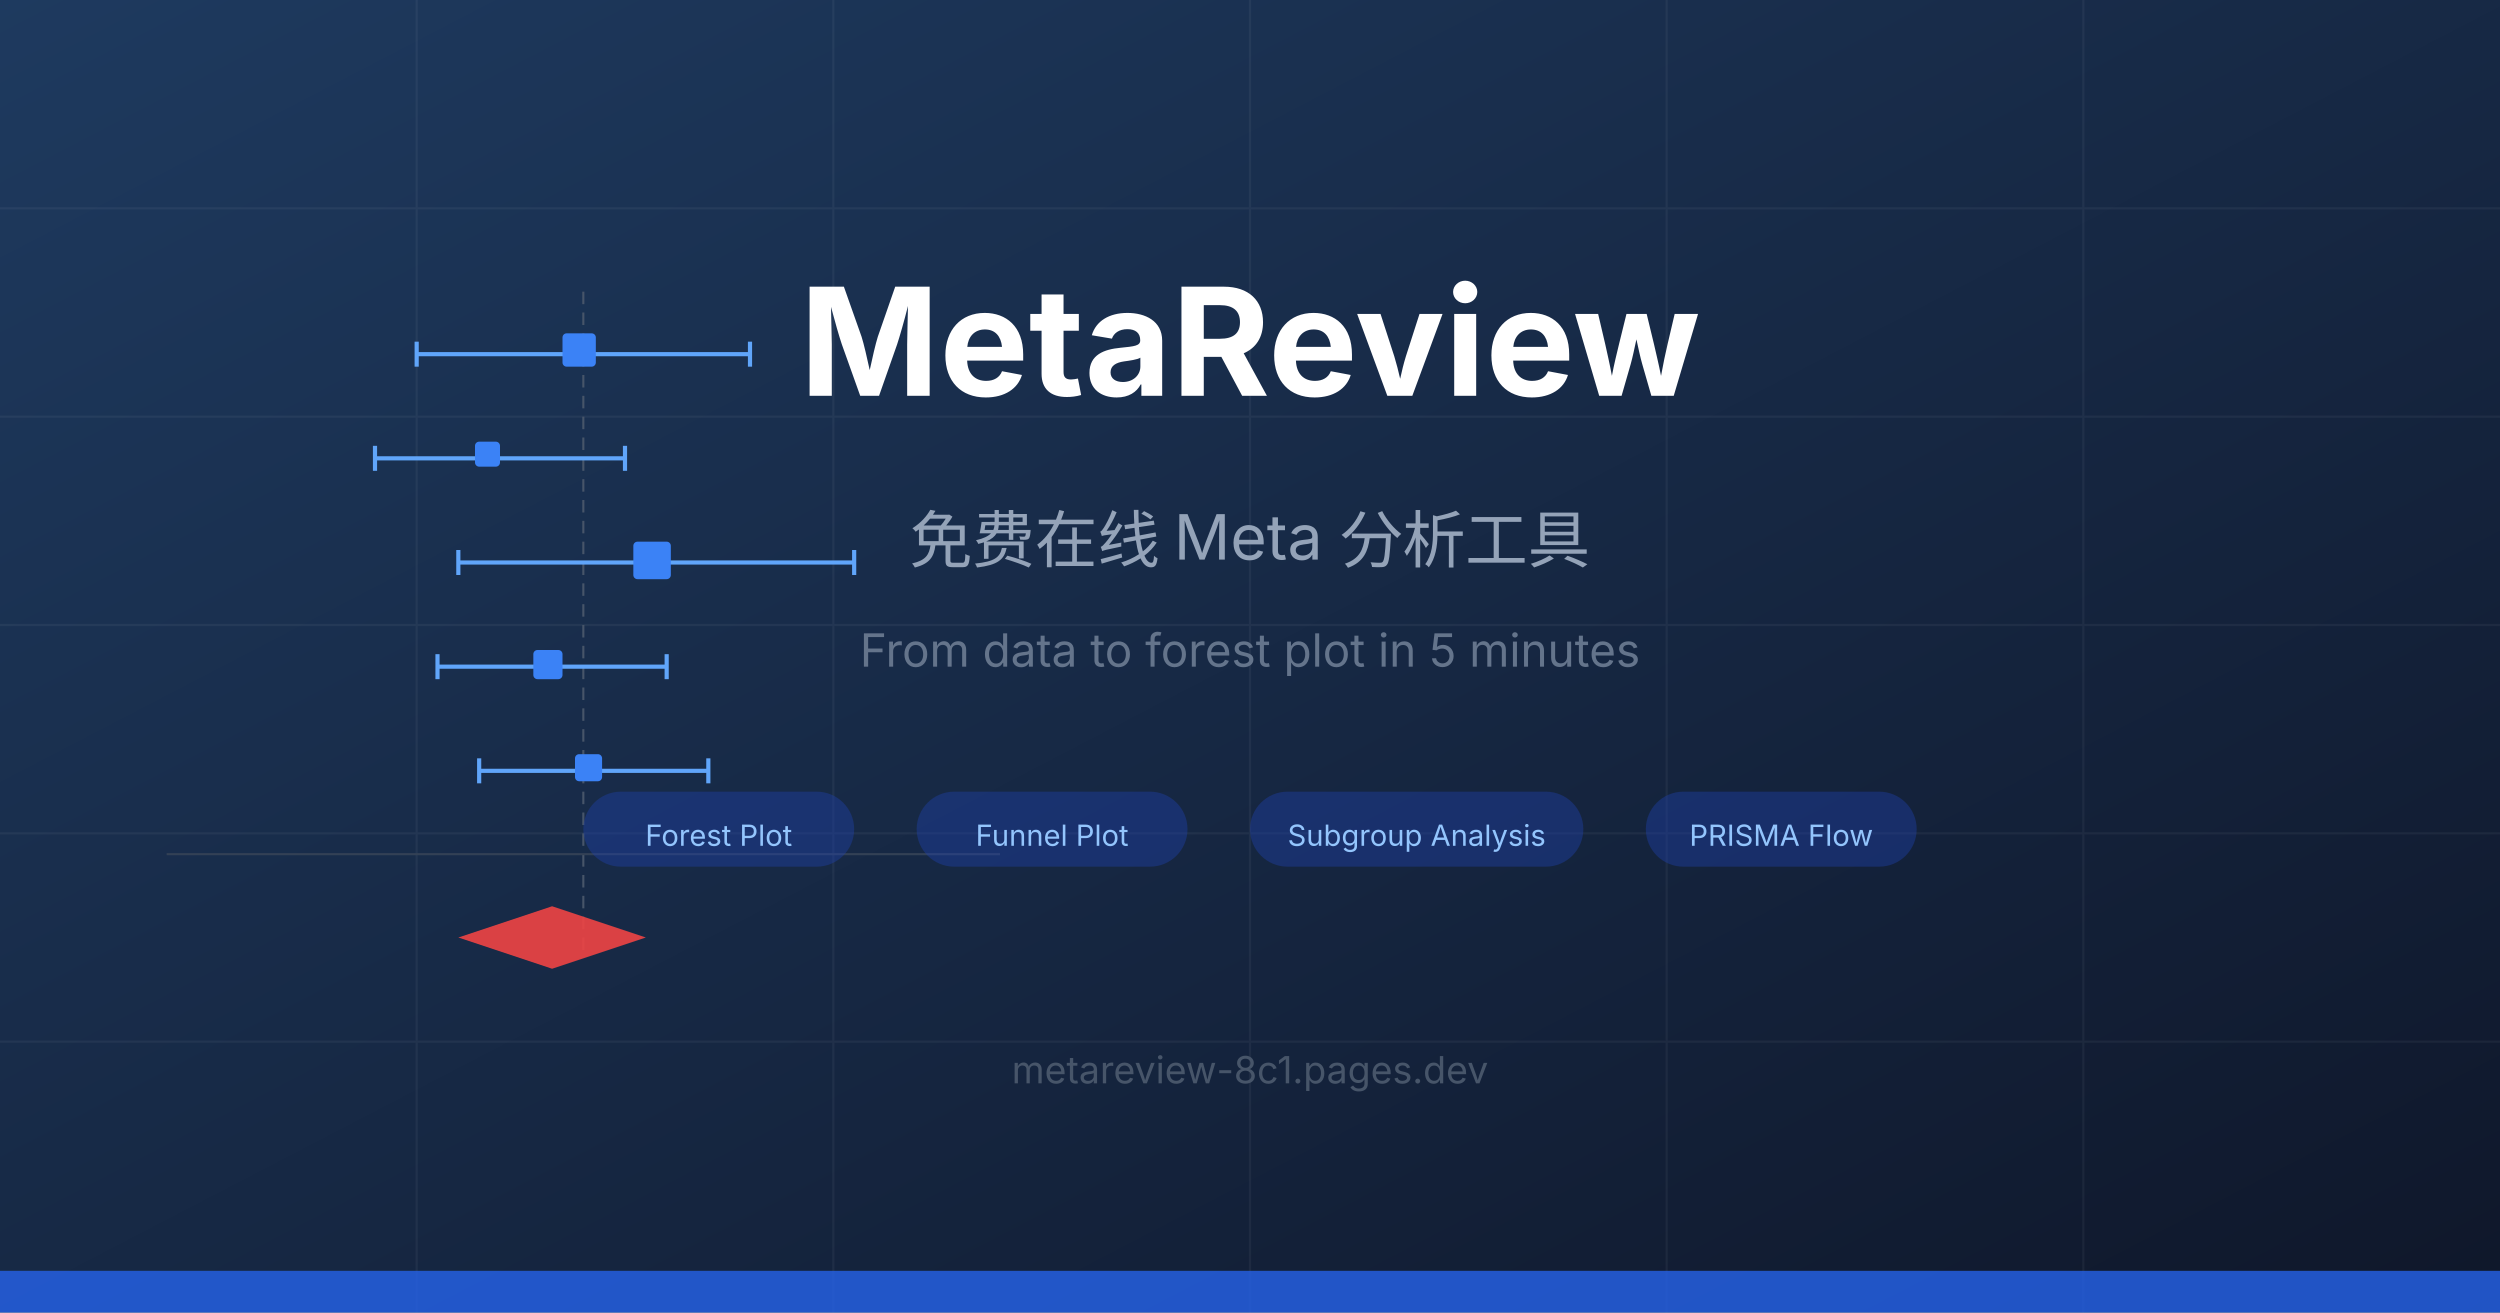
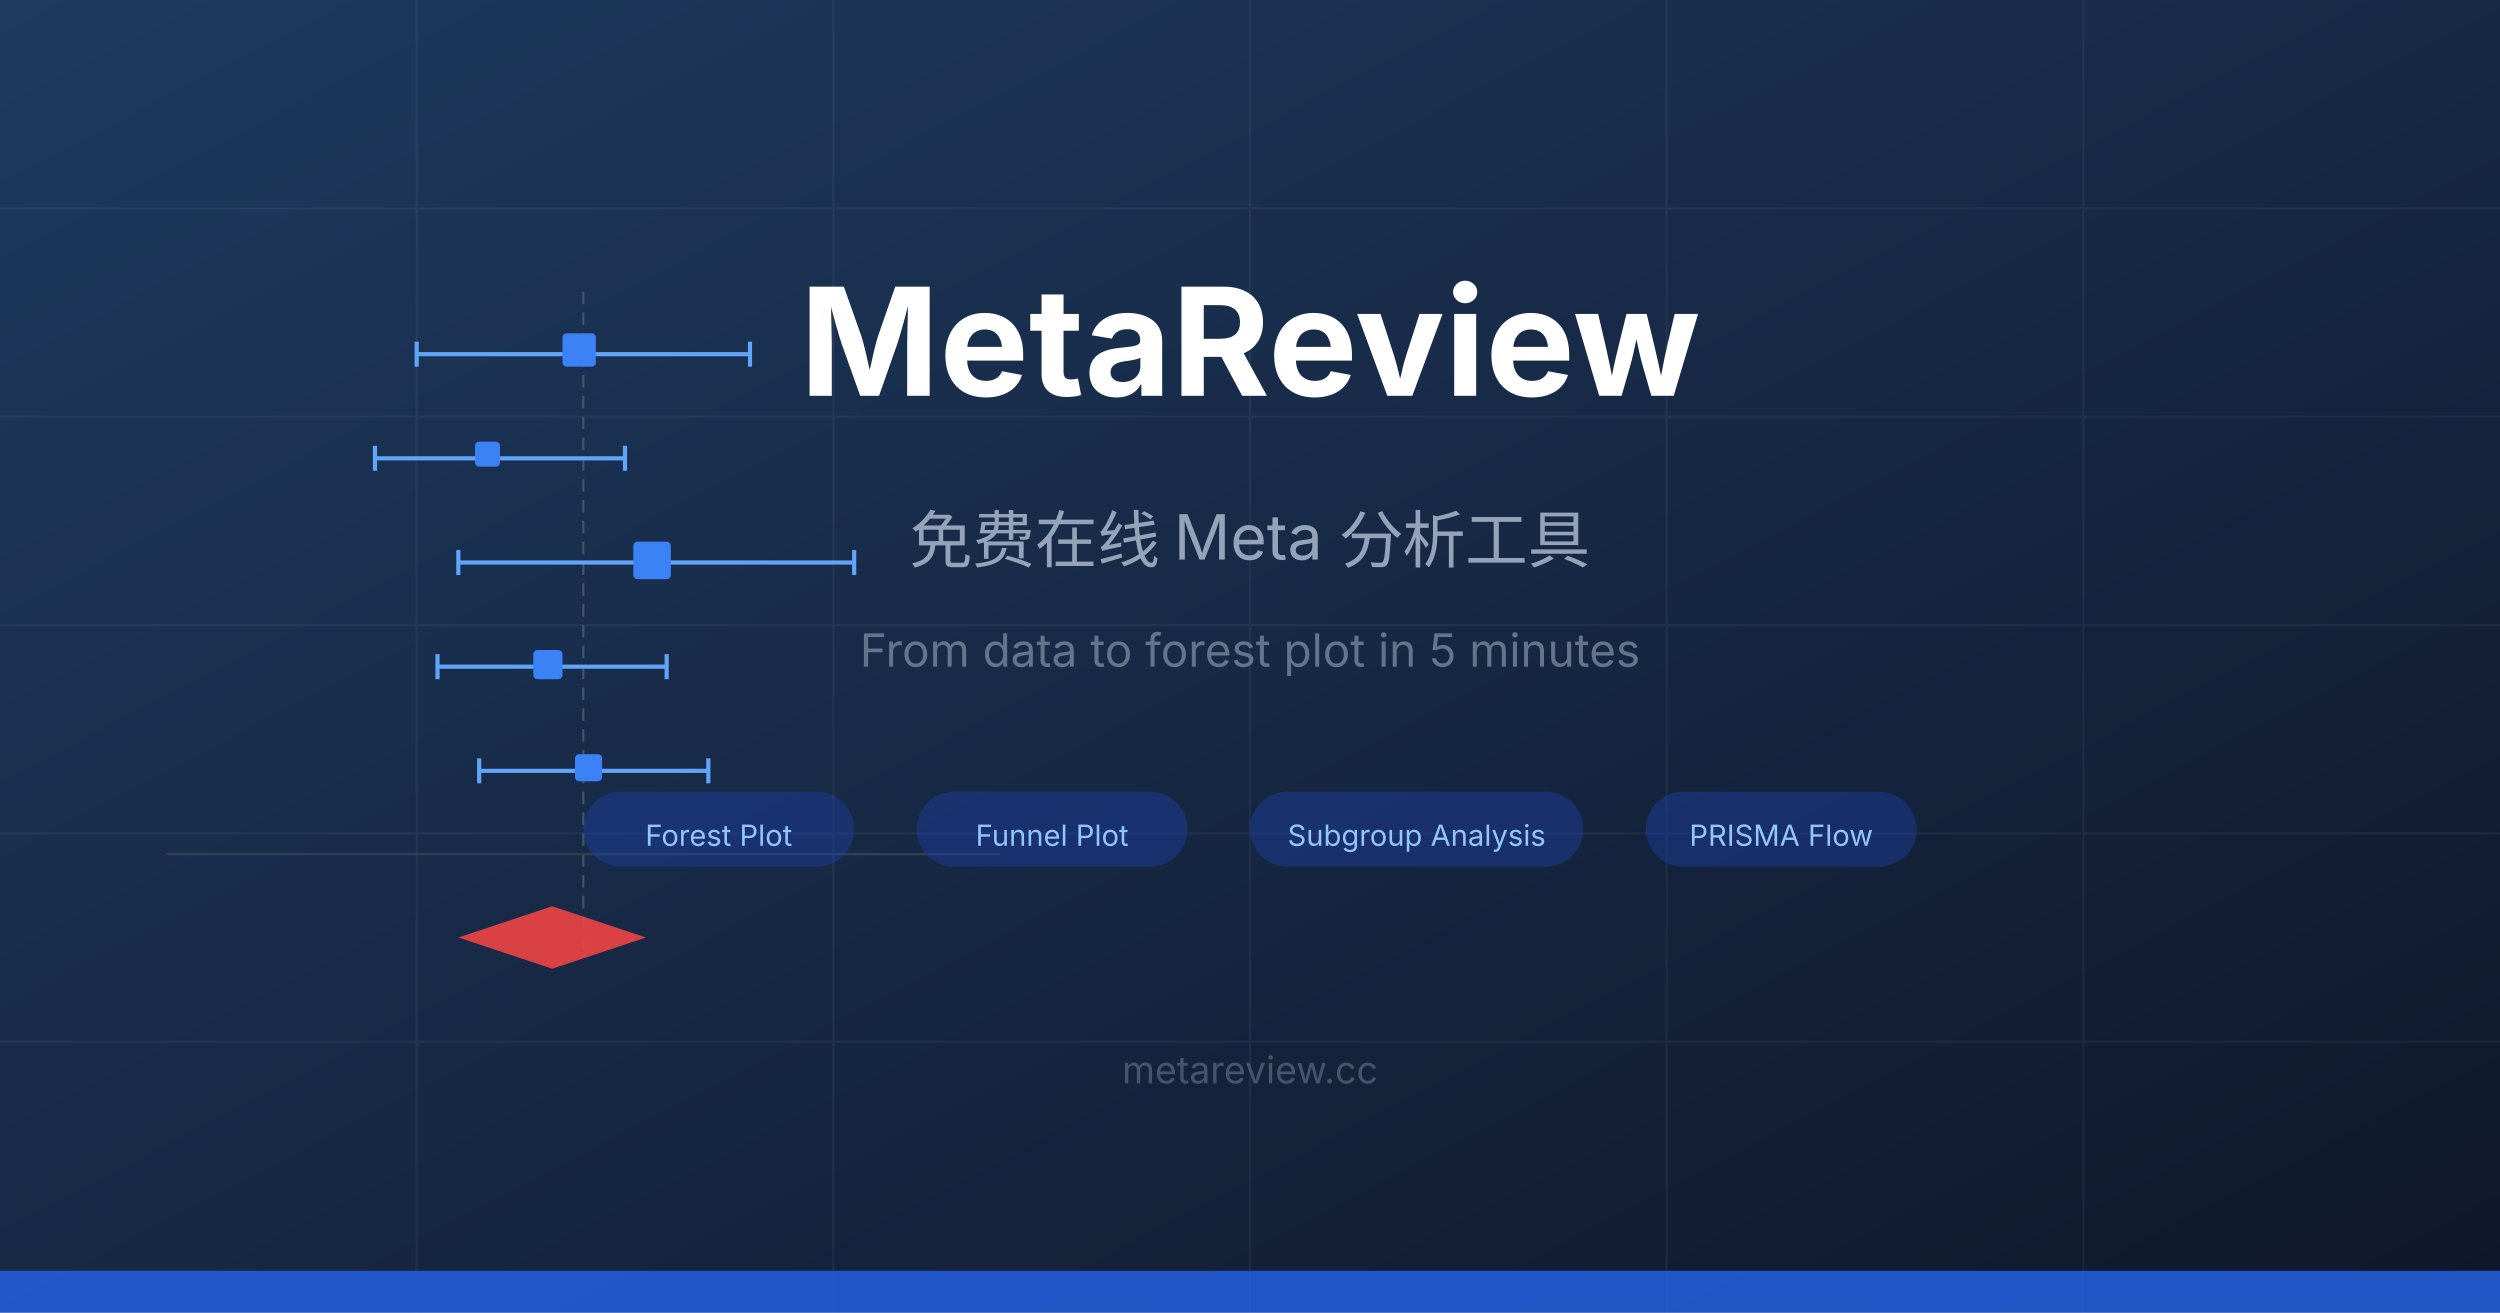
<svg xmlns="http://www.w3.org/2000/svg" width="1200" height="630" viewBox="0 0 1200 630">
  <defs>
    <linearGradient id="bg" x1="0%" y1="0%" x2="100%" y2="100%">
      <stop offset="0%" style="stop-color:#1e3a5f;stop-opacity:1" />
      <stop offset="100%" style="stop-color:#0f172a;stop-opacity:1" />
    </linearGradient>
  </defs>
  <rect width="1200" height="630" fill="url(#bg)" />
  <g opacity="0.05" stroke="#fff" stroke-width="1">
    <line x1="0" y1="100" x2="1200" y2="100" />
    <line x1="0" y1="200" x2="1200" y2="200" />
    <line x1="0" y1="300" x2="1200" y2="300" />
    <line x1="0" y1="400" x2="1200" y2="400" />
    <line x1="0" y1="500" x2="1200" y2="500" />
    <line x1="200" y1="0" x2="200" y2="630" />
    <line x1="400" y1="0" x2="400" y2="630" />
    <line x1="600" y1="0" x2="600" y2="630" />
    <line x1="800" y1="0" x2="800" y2="630" />
    <line x1="1000" y1="0" x2="1000" y2="630" />
  </g>
  <g transform="translate(80, 140)">
    <line x1="200" y1="0" x2="200" y2="320" stroke="#475569" stroke-width="1" stroke-dasharray="6,4" />
    <line x1="120" y1="30" x2="280" y2="30" stroke="#60a5fa" stroke-width="2" />
    <rect x="190" y="20" width="16" height="16" fill="#3b82f6" rx="2" />
    <line x1="120" y1="24" x2="120" y2="36" stroke="#60a5fa" stroke-width="2" />
    <line x1="280" y1="24" x2="280" y2="36" stroke="#60a5fa" stroke-width="2" />
    <line x1="100" y1="80" x2="220" y2="80" stroke="#60a5fa" stroke-width="2" />
    <rect x="148" y="72" width="12" height="12" fill="#3b82f6" rx="2" />
    <line x1="100" y1="74" x2="100" y2="86" stroke="#60a5fa" stroke-width="2" />
    <line x1="220" y1="74" x2="220" y2="86" stroke="#60a5fa" stroke-width="2" />
    <line x1="140" y1="130" x2="330" y2="130" stroke="#60a5fa" stroke-width="2" />
    <rect x="224" y="120" width="18" height="18" fill="#3b82f6" rx="2" />
    <line x1="140" y1="124" x2="140" y2="136" stroke="#60a5fa" stroke-width="2" />
    <line x1="330" y1="124" x2="330" y2="136" stroke="#60a5fa" stroke-width="2" />
    <line x1="130" y1="180" x2="240" y2="180" stroke="#60a5fa" stroke-width="2" />
    <rect x="176" y="172" width="14" height="14" fill="#3b82f6" rx="2" />
    <line x1="130" y1="174" x2="130" y2="186" stroke="#60a5fa" stroke-width="2" />
    <line x1="240" y1="174" x2="240" y2="186" stroke="#60a5fa" stroke-width="2" />
    <line x1="150" y1="230" x2="260" y2="230" stroke="#60a5fa" stroke-width="2" />
    <rect x="196" y="222" width="13" height="13" fill="#3b82f6" rx="2" />
    <line x1="150" y1="224" x2="150" y2="236" stroke="#60a5fa" stroke-width="2" />
    <line x1="260" y1="224" x2="260" y2="236" stroke="#60a5fa" stroke-width="2" />
    <line x1="0" y1="270" x2="400" y2="270" stroke="#334155" stroke-width="1" />
    <polygon points="140,310 185,295 230,310 185,325" fill="#ef4444" opacity="0.9" />
  </g>
  <text x="600" y="190" font-family="-apple-system, BlinkMacSystemFont, 'Segoe UI', sans-serif" font-size="72" font-weight="700" fill="#ffffff" text-anchor="middle">MetaReview</text>
  <text x="600" y="270" font-family="-apple-system, BlinkMacSystemFont, 'Segoe UI', sans-serif" font-size="30" fill="#94a3b8" text-anchor="middle">免费在线 Meta 分析工具</text>
  <text x="600" y="320" font-family="-apple-system, BlinkMacSystemFont, 'Segoe UI', sans-serif" font-size="22" fill="#64748b" text-anchor="middle">From data to forest plot in 5 minutes</text>
  <g transform="translate(600, 400)" text-anchor="middle">
    <rect x="-320" y="-20" width="130" height="36" rx="18" fill="#1e40af" opacity="0.4" />
    <text x="-255" y="6" font-family="-apple-system, sans-serif" font-size="14" fill="#93c5fd">Forest Plot</text>
    <rect x="-160" y="-20" width="130" height="36" rx="18" fill="#1e40af" opacity="0.4" />
    <text x="-95" y="6" font-family="-apple-system, sans-serif" font-size="14" fill="#93c5fd">Funnel Plot</text>
    <rect x="0" y="-20" width="160" height="36" rx="18" fill="#1e40af" opacity="0.4" />
    <text x="80" y="6" font-family="-apple-system, sans-serif" font-size="14" fill="#93c5fd">Subgroup Analysis</text>
    <rect x="190" y="-20" width="130" height="36" rx="18" fill="#1e40af" opacity="0.4" />
    <text x="255" y="6" font-family="-apple-system, sans-serif" font-size="14" fill="#93c5fd">PRISMA Flow</text>
  </g>
  <rect x="0" y="610" width="1200" height="20" fill="#2563eb" opacity="0.8" />
-   <text x="600" y="520" font-family="-apple-system, sans-serif" font-size="18" fill="#475569" text-anchor="middle">metareview-8c1.pages.dev</text>
+   <text x="600" y="520" font-family="-apple-system, sans-serif" font-size="18" fill="#475569" text-anchor="middle">metareview.cc</text>
</svg>
